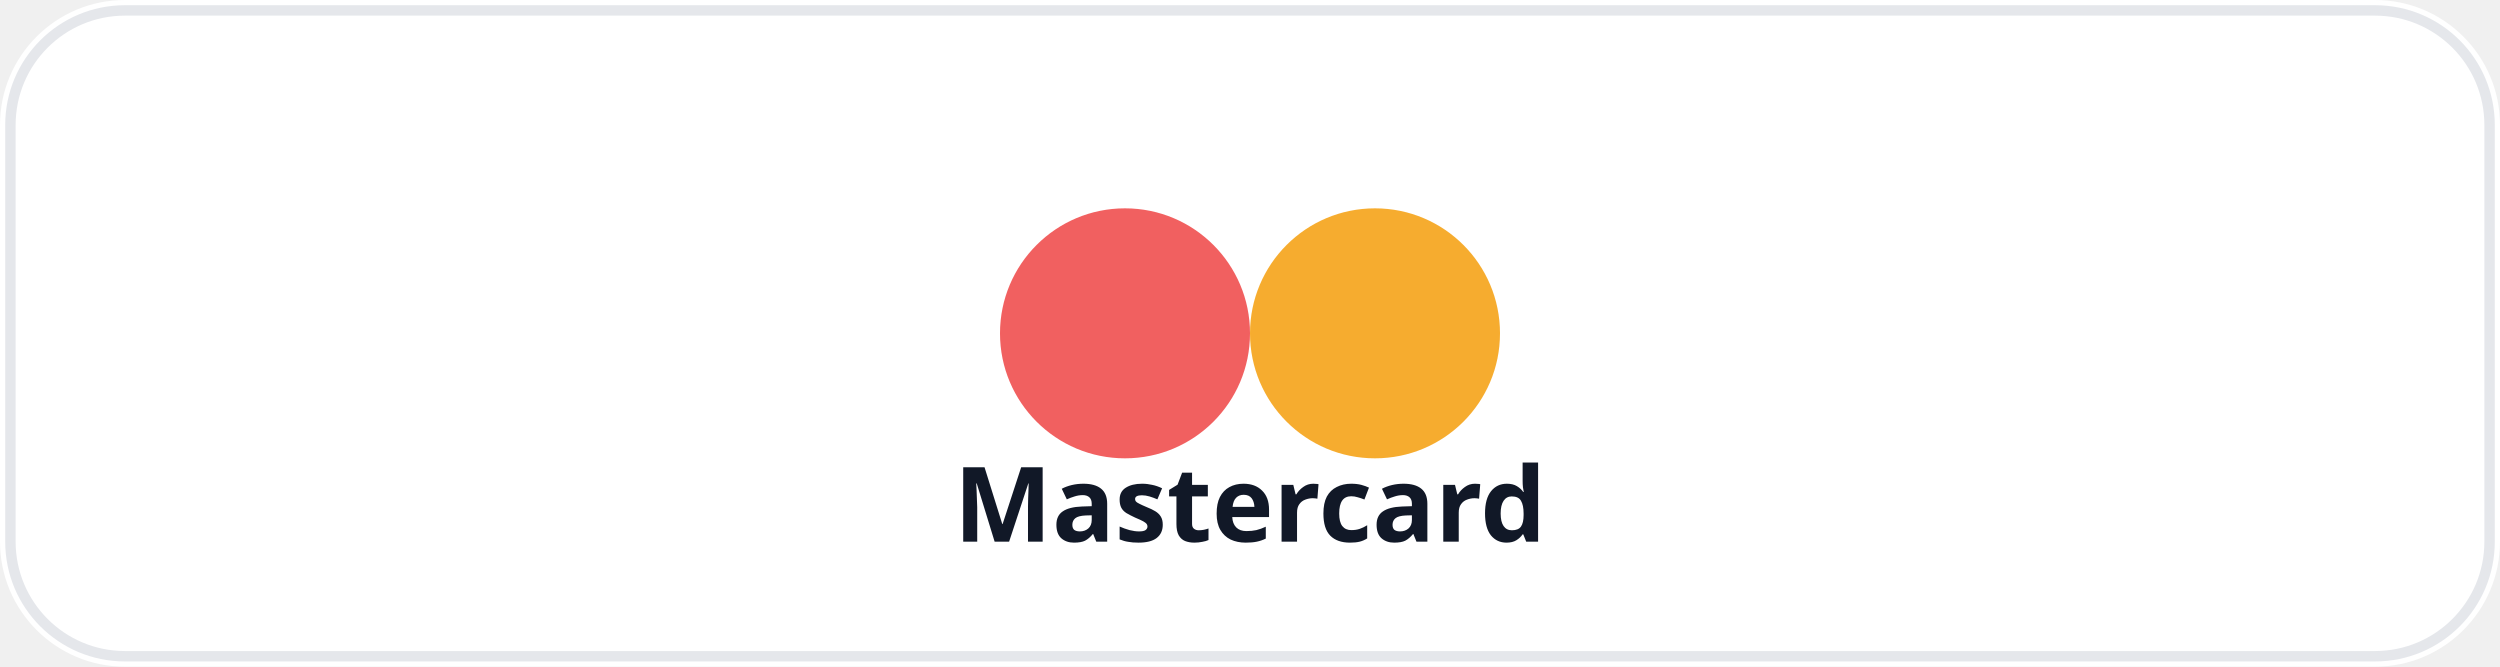
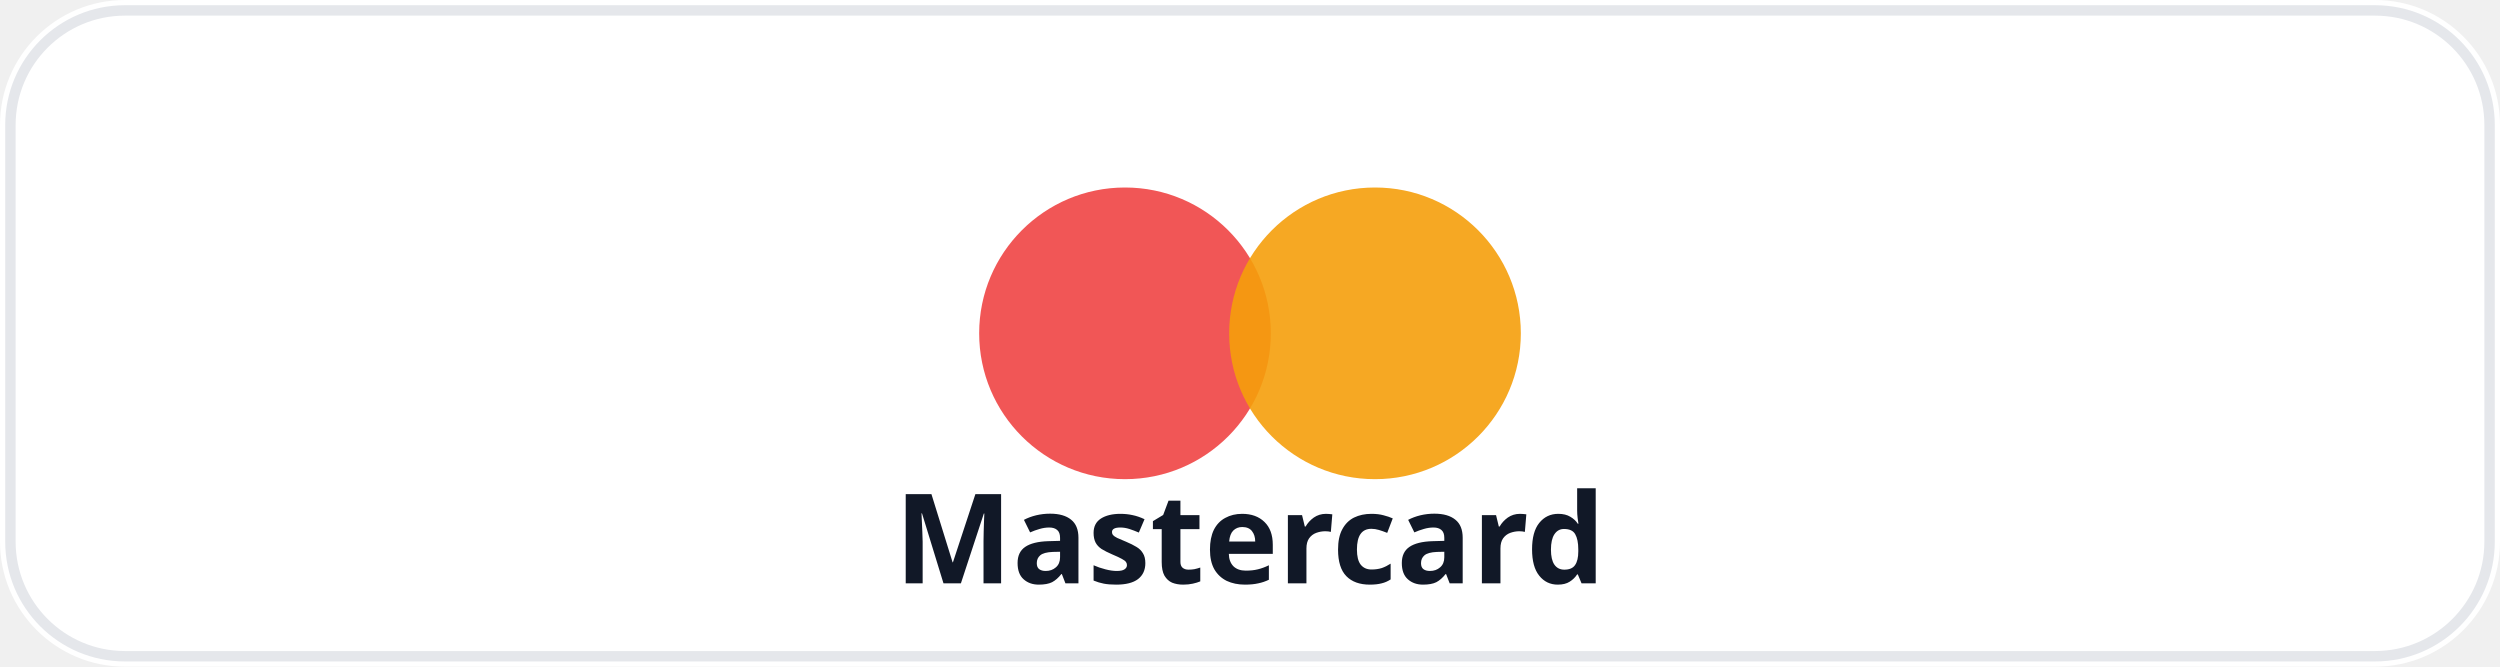
<svg xmlns="http://www.w3.org/2000/svg" width="240" height="64" viewBox="0 0 240 64" role="img" aria-label="Mastercard logo">
  <rect width="240" height="64" rx="12" fill="#ffffff" />
  <rect x="1" y="1" width="238" height="62" rx="11" fill="none" stroke="#e5e7eb" />
-   <circle cx="108" cy="32" r="12" fill="#ef4444" opacity="0.85" />
-   <circle cx="132" cy="32" r="12" fill="#f59e0b" opacity="0.85" />
-   <text x="120" y="52" text-anchor="middle" font-family="ui-sans-serif, system-ui" font-size="10" font-weight="800" fill="#111827">Mastercard</text>
+   <circle cx="108" cy="32" r="14" fill="#ef4444" opacity="0.9" />
+   <circle cx="132" cy="32" r="14" fill="#f59e0b" opacity="0.9" />
+   <text x="120" y="56" text-anchor="middle" font-family="ui-sans-serif, system-ui" font-size="12" font-weight="900" fill="#111827">Mastercard</text>
</svg>
